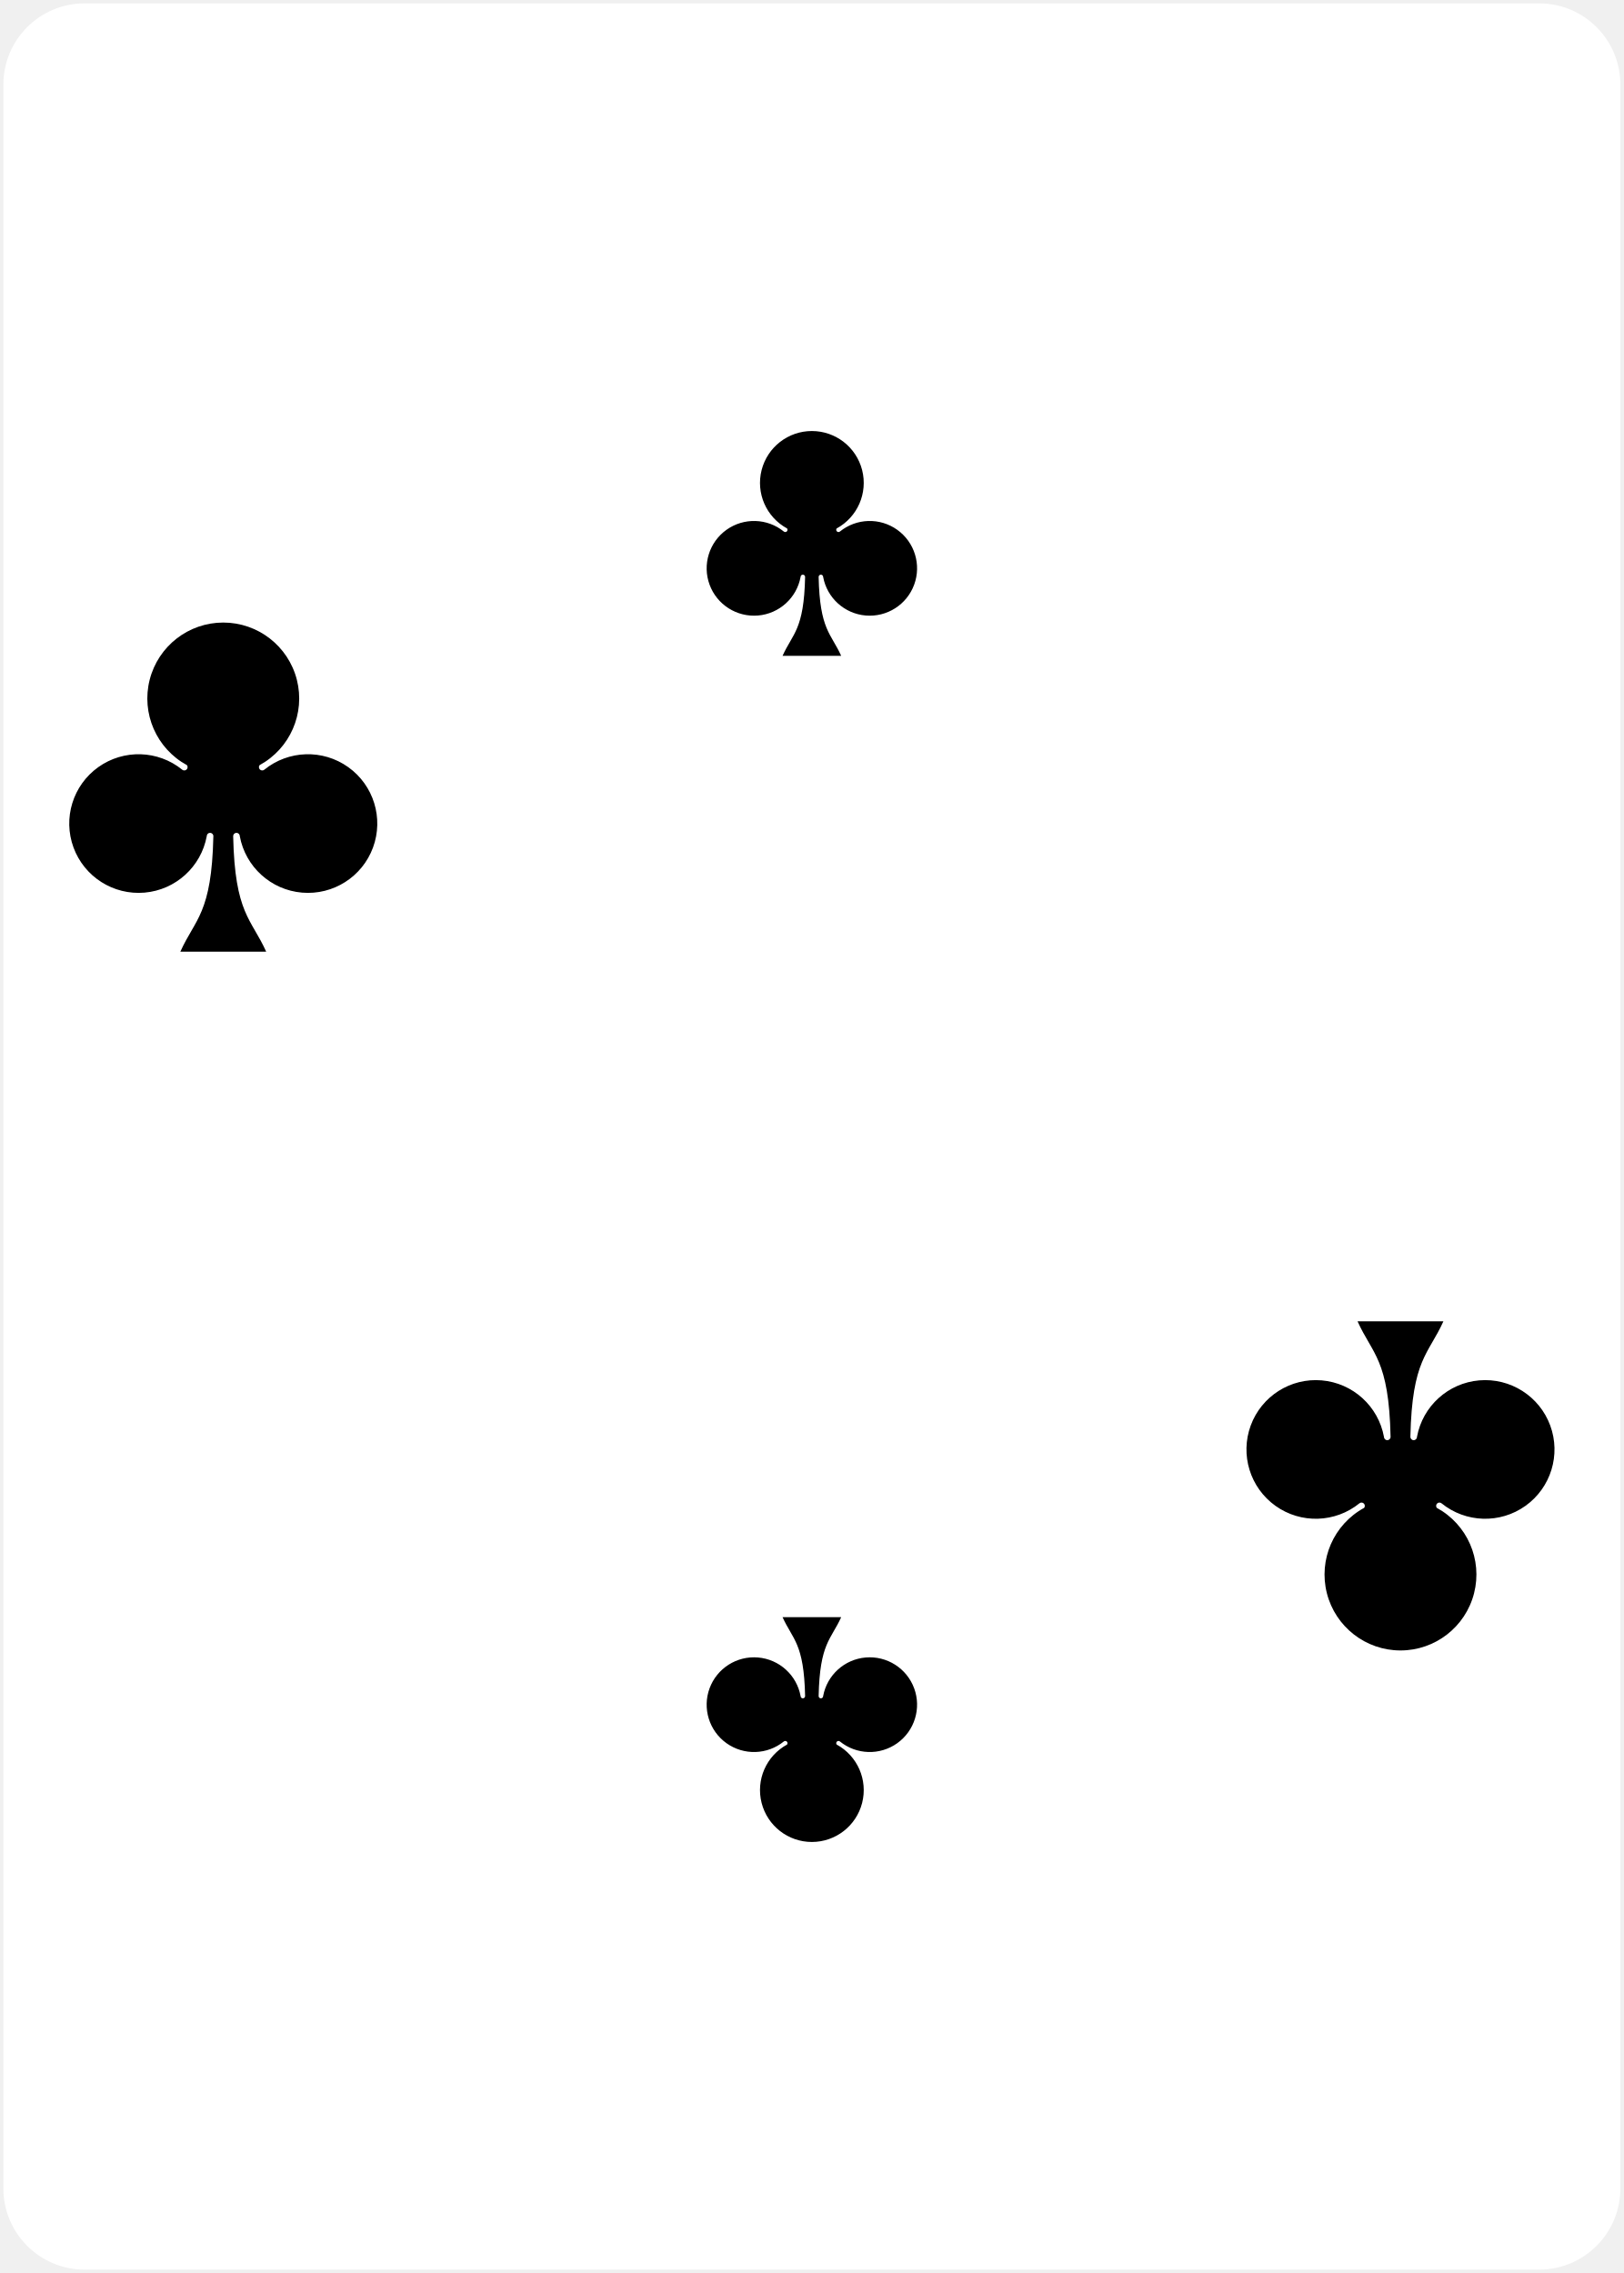
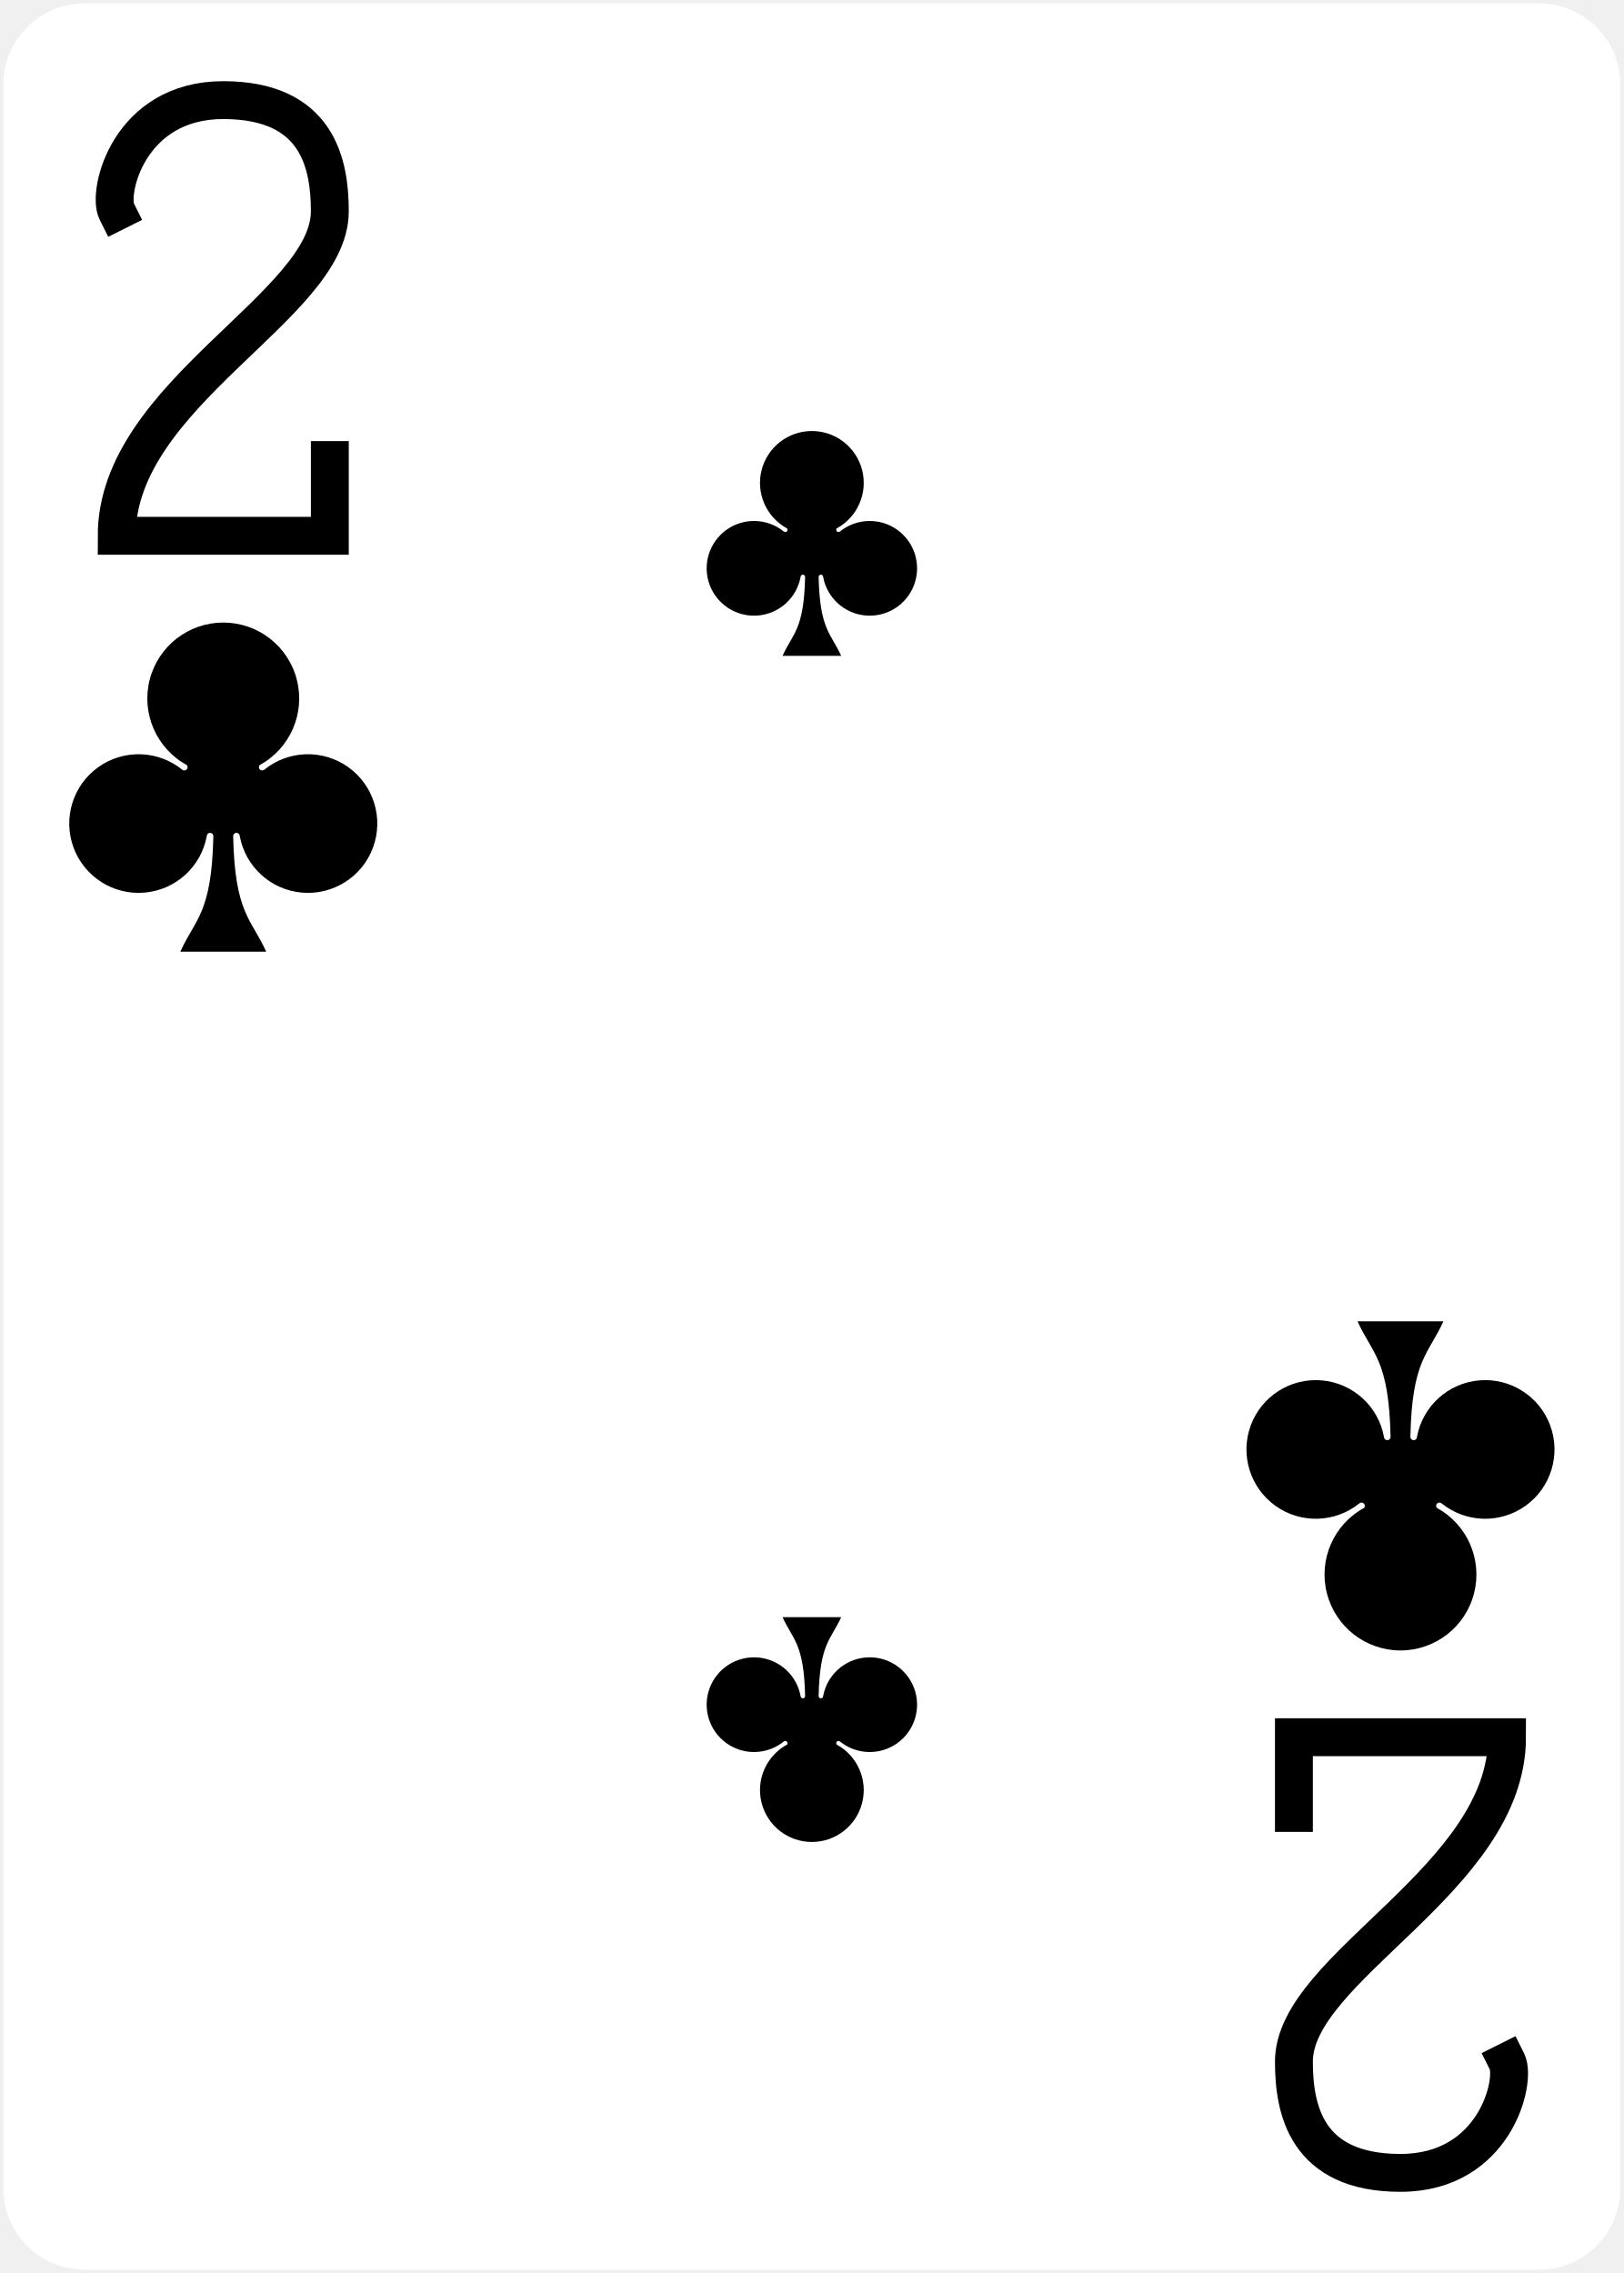
<svg xmlns="http://www.w3.org/2000/svg" xmlns:xlink="http://www.w3.org/1999/xlink" class="card" face="2C" height="3.5in" preserveAspectRatio="none" viewBox="-120 -168 240 336" width="2.5in">
  <defs>
    <symbol id="SC2" viewBox="-600 -600 1200 1200" preserveAspectRatio="xMinYMid">
      <path d="M30 150C35 385 85 400 130 500L-130 500C-85 400 -35 385 -30 150A10 10 0 0 0 -50 150A210 210 0 1 1 -124 -51A10 10 0 0 0 -110 -65A230 230 0 1 1 110 -65A10 10 0 0 0 124 -51A210 210 0 1 1 50 150A10 10 0 0 0 30 150Z" fill="black" />
    </symbol>
    <symbol id="VC2" viewBox="-500 -500 1000 1000" preserveAspectRatio="xMinYMid">
-       <path d="M-225 -225C-245 -265 -200 -460 0 -460C 200 -460 225 -325 225 -225C225 -25 -225 160 -225 460L225 460L225 300" stroke-width="80" stroke-linecap="square" stroke-miterlimit="1.5" fill="none" />
+       <path d="M-225 -225C-245 -265 -200 -460 0 -460C 200 -460 225 -325 225 -225C225 -25 -225 160 -225 460L225 460L225 300" stroke="black" stroke-width="80" stroke-linecap="square" stroke-miterlimit="1.5" fill="none" />
    </symbol>
  </defs>
  <rect width="239" height="335" x="-119.5" y="-167.5" rx="12" ry="12" fill="white" />
  <use xlink:href="#VC2" height="70" width="70" x="-122" y="-156" />
  <use xlink:href="#SC2" height="58.558" width="58.558" x="-116.279" y="-81" />
  <use xlink:href="#SC2" height="40" width="40" x="-20" y="-107.718" />
  <g transform="rotate(180)">
    <use xlink:href="#VC2" height="70" width="70" x="-122" y="-156" />
    <use xlink:href="#SC2" height="58.558" width="58.558" x="-116.279" y="-81" />
    <use xlink:href="#SC2" height="40" width="40" x="-20" y="-107.718" />
  </g>
</svg>
